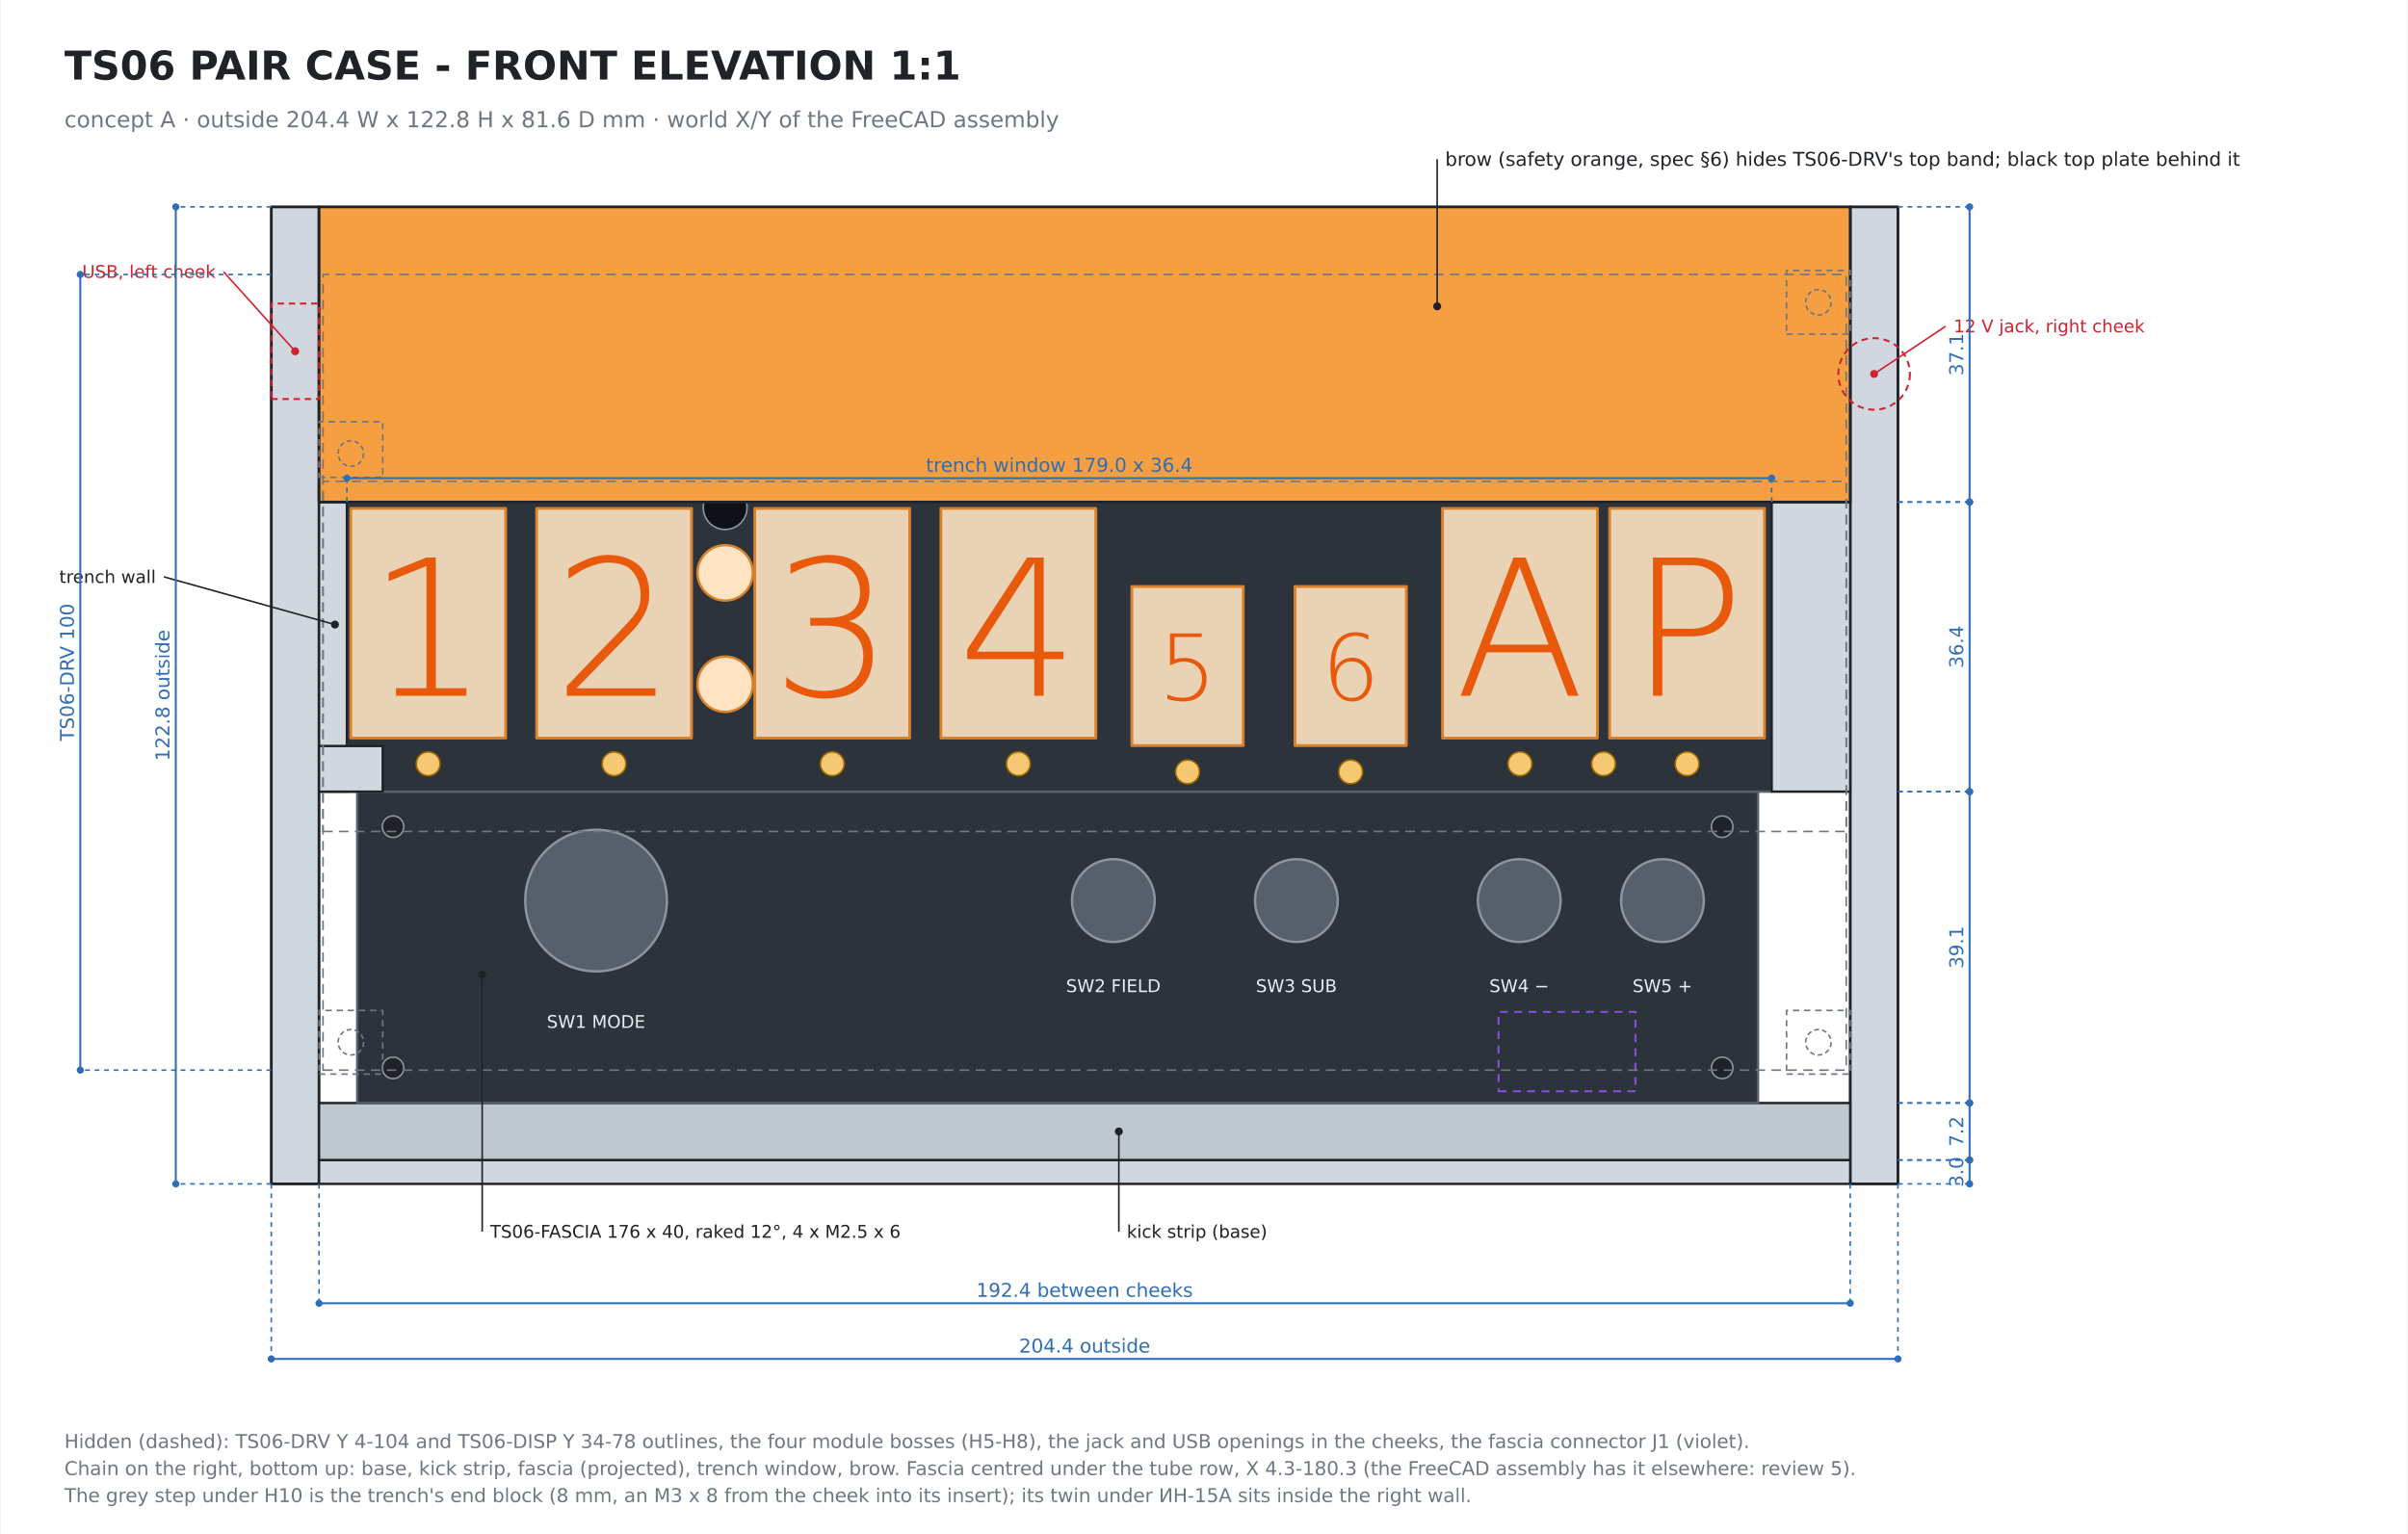
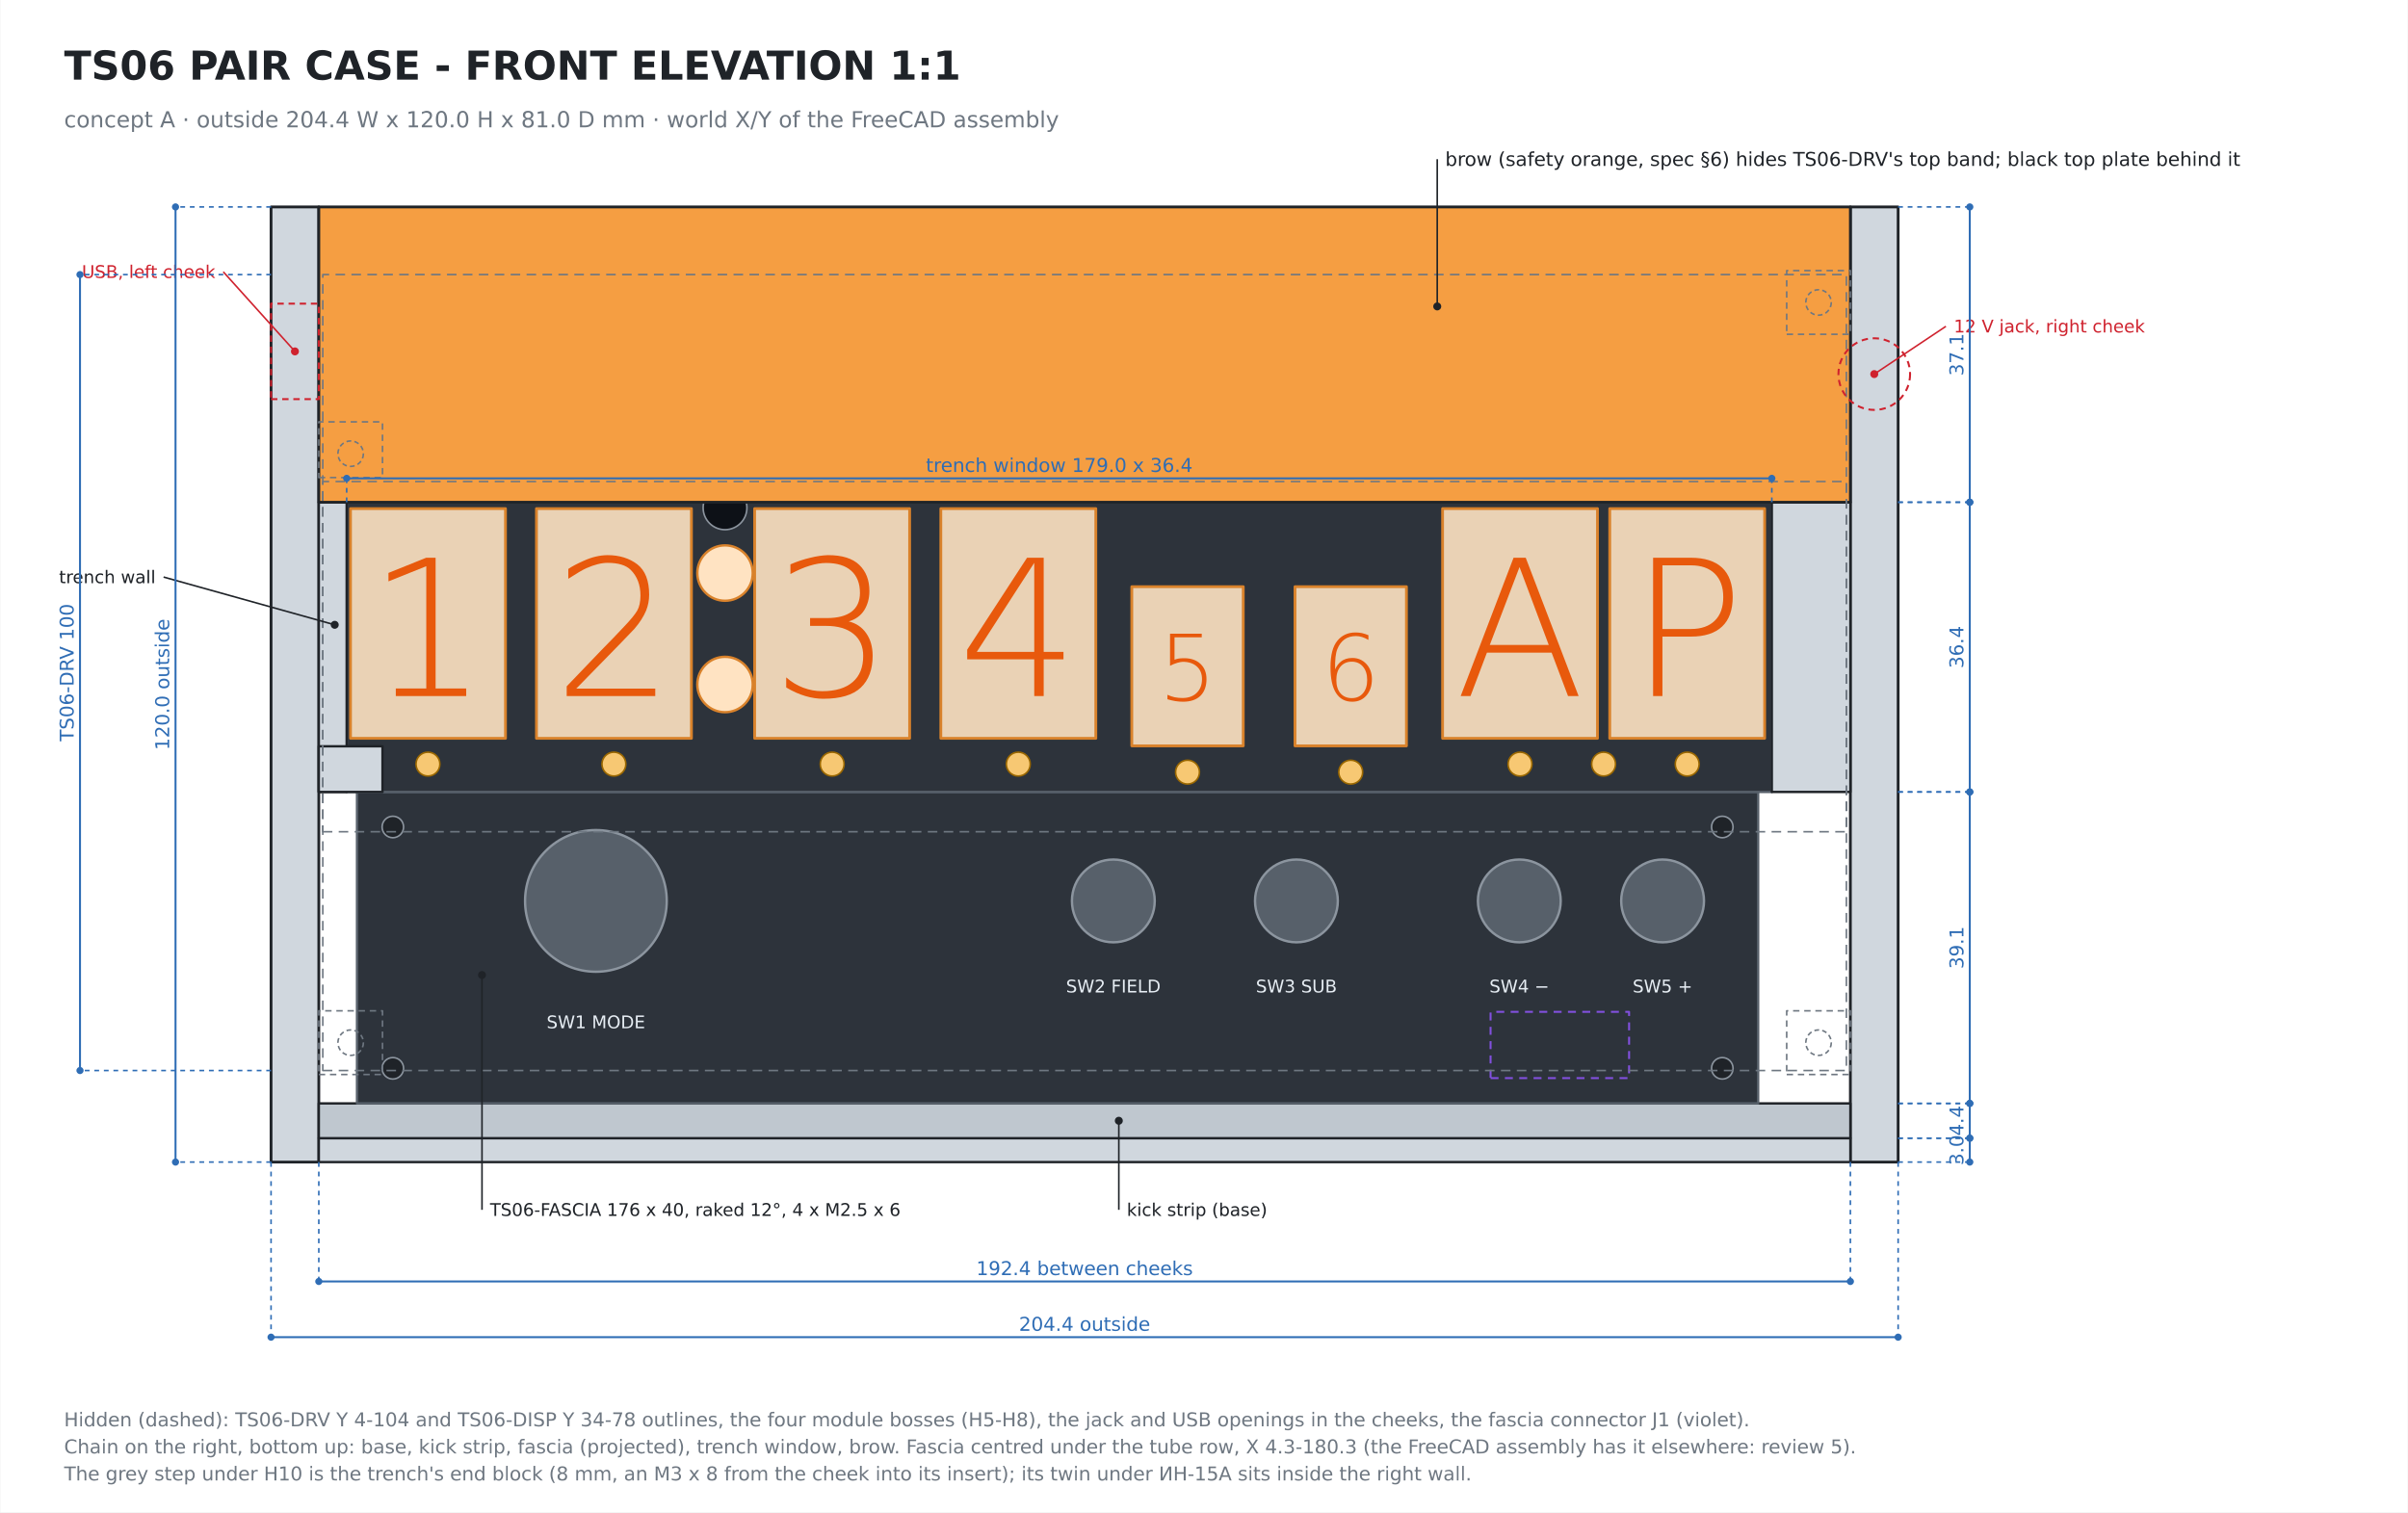
- <svg xmlns="http://www.w3.org/2000/svg" viewBox="0 0 302.4 192.8" width="1210" height="771">
-   <rect x="0" y="0" width="302.4" height="192.8" fill="#FFFFFF" />
+ <svg xmlns="http://www.w3.org/2000/svg" viewBox="0 0 302.4 190.0" width="1210" height="760">
+   <rect x="0" y="0" width="302.4" height="190.0" fill="#FFFFFF" />
  <text x="8" y="10" font-family="DejaVu Sans, Arial, Helvetica, sans-serif" font-size="5" font-weight="700" fill="#1F2328">TS06 PAIR CASE - FRONT ELEVATION  1:1</text>
-   <text x="8" y="16" font-family="DejaVu Sans, Arial, Helvetica, sans-serif" font-size="2.8" fill="#6E7781">concept A · outside 204.4 W x 122.8 H x 81.6 D mm · world X/Y of the FreeCAD assembly</text>
-   <polygon points="34.00,148.80 40.00,148.80 40.00,26.00 34.00,26.00" fill="#D0D7DE" stroke="#1F2328" stroke-width="0.35" stroke-linejoin="round" />
-   <polygon points="232.40,148.80 238.40,148.80 238.40,26.00 232.40,26.00" fill="#D0D7DE" stroke="#1F2328" stroke-width="0.35" stroke-linejoin="round" />
-   <polygon points="40.00,148.80 232.40,148.80 232.40,145.80 40.00,145.80" fill="#D0D7DE" stroke="#1F2328" stroke-width="0.30" stroke-linejoin="round" />
-   <polygon points="40.00,145.80 232.40,145.80 232.40,138.63 40.00,138.63" fill="#BFC7CF" stroke="#1F2328" stroke-width="0.30" stroke-linejoin="round" />
+   <text x="8" y="16" font-family="DejaVu Sans, Arial, Helvetica, sans-serif" font-size="2.8" fill="#6E7781">concept A · outside 204.4 W x 120.0 H x 81.0 D mm · world X/Y of the FreeCAD assembly</text>
+   <polygon points="34.00,146.00 40.00,146.00 40.00,26.00 34.00,26.00" fill="#D0D7DE" stroke="#1F2328" stroke-width="0.35" stroke-linejoin="round" />
+   <polygon points="232.40,146.00 238.40,146.00 238.40,26.00 232.40,26.00" fill="#D0D7DE" stroke="#1F2328" stroke-width="0.35" stroke-linejoin="round" />
+   <polygon points="40.00,146.00 232.40,146.00 232.40,143.00 40.00,143.00" fill="#D0D7DE" stroke="#1F2328" stroke-width="0.30" stroke-linejoin="round" />
+   <polygon points="40.00,143.00 232.40,143.00 232.40,138.63 40.00,138.63" fill="#BFC7CF" stroke="#1F2328" stroke-width="0.30" stroke-linejoin="round" />
  <polygon points="44.80,138.63 220.81,138.63 220.81,99.50 44.80,99.50" fill="#2D333B" stroke="#57606A" stroke-width="0.30" stroke-linejoin="round" />
  <circle cx="74.81" cy="113.19" r="8.90" fill="#57606A" stroke="#8C959F" stroke-width="0.30" />
  <text x="74.81" y="129.19" font-family="DejaVu Sans, Arial, Helvetica, sans-serif" font-size="2.20" fill="#E6EDF3" text-anchor="middle" font-weight="400">SW1 MODE</text>
  <circle cx="139.81" cy="113.19" r="5.20" fill="#57606A" stroke="#8C959F" stroke-width="0.30" />
  <text x="139.81" y="124.69" font-family="DejaVu Sans, Arial, Helvetica, sans-serif" font-size="2.20" fill="#E6EDF3" text-anchor="middle" font-weight="400">SW2 FIELD</text>
  <circle cx="162.81" cy="113.19" r="5.20" fill="#57606A" stroke="#8C959F" stroke-width="0.30" />
  <text x="162.81" y="124.69" font-family="DejaVu Sans, Arial, Helvetica, sans-serif" font-size="2.20" fill="#E6EDF3" text-anchor="middle" font-weight="400">SW3 SUB</text>
  <circle cx="190.81" cy="113.19" r="5.20" fill="#57606A" stroke="#8C959F" stroke-width="0.30" />
  <text x="190.81" y="124.69" font-family="DejaVu Sans, Arial, Helvetica, sans-serif" font-size="2.20" fill="#E6EDF3" text-anchor="middle" font-weight="400">SW4 −</text>
  <circle cx="208.81" cy="113.19" r="5.20" fill="#57606A" stroke="#8C959F" stroke-width="0.30" />
  <text x="208.81" y="124.69" font-family="DejaVu Sans, Arial, Helvetica, sans-serif" font-size="2.20" fill="#E6EDF3" text-anchor="middle" font-weight="400">SW5 +</text>
  <circle cx="49.30" cy="103.90" r="1.35" fill="#1F2328" stroke="#8C959F" stroke-width="0.20" />
  <circle cx="49.30" cy="134.22" r="1.35" fill="#1F2328" stroke="#8C959F" stroke-width="0.20" />
  <circle cx="216.31" cy="103.90" r="1.35" fill="#1F2328" stroke="#8C959F" stroke-width="0.20" />
  <circle cx="216.31" cy="134.22" r="1.35" fill="#1F2328" stroke="#8C959F" stroke-width="0.20" />
-   <polygon points="188.21,137.16 205.41,137.16 205.41,127.18 188.21,127.18" fill="none" stroke="#8250DF" stroke-width="0.25" stroke-linejoin="round" stroke-dasharray="1 0.8" />
+   <polygon points="187.20,135.45 204.60,135.45 204.60,127.13 187.20,127.13" fill="none" stroke="#8250DF" stroke-width="0.25" stroke-linejoin="round" stroke-dasharray="1 0.8" />
  <polygon points="43.50,99.50 222.53,99.50 222.53,63.10 43.50,63.10" fill="#2D333B" stroke="#57606A" stroke-width="0.30" stroke-linejoin="round" />
  <circle cx="53.71" cy="96.00" r="1.50" fill="#F7C873" stroke="#9A6700" stroke-width="0.20" />
  <circle cx="77.07" cy="96.00" r="1.50" fill="#F7C873" stroke="#9A6700" stroke-width="0.20" />
  <circle cx="104.49" cy="96.00" r="1.50" fill="#F7C873" stroke="#9A6700" stroke-width="0.20" />
  <circle cx="127.87" cy="96.00" r="1.50" fill="#F7C873" stroke="#9A6700" stroke-width="0.20" />
  <circle cx="149.13" cy="97.01" r="1.50" fill="#F7C873" stroke="#9A6700" stroke-width="0.20" />
  <circle cx="169.63" cy="97.01" r="1.50" fill="#F7C873" stroke="#9A6700" stroke-width="0.20" />
  <circle cx="190.90" cy="96.00" r="1.50" fill="#F7C873" stroke="#9A6700" stroke-width="0.20" />
  <circle cx="211.90" cy="96.00" r="1.50" fill="#F7C873" stroke="#9A6700" stroke-width="0.20" />
  <circle cx="201.40" cy="96.00" r="1.50" fill="#F7C873" stroke="#9A6700" stroke-width="0.20" />
  <circle cx="91.03" cy="72.00" r="3.48" fill="#FFE3C2" stroke="#D9822B" stroke-width="0.30" />
  <circle cx="91.03" cy="86.00" r="3.48" fill="#FFE3C2" stroke="#D9822B" stroke-width="0.30" />
  <circle cx="91.03" cy="63.80" r="2.75" fill="#0D1117" stroke="#8C959F" stroke-width="0.20" />
  <polygon points="43.98,92.76 63.45,92.76 63.45,63.90 43.98,63.90" fill="#FFE3C2" stroke="#D9822B" stroke-width="0.35" stroke-linejoin="round" fill-opacity="0.9" />
  <text x="53.71" y="87.45" font-family="DejaVu Sans, Arial, Helvetica, sans-serif" font-size="23.85" fill="#E8590C" text-anchor="middle" font-weight="300">1</text>
  <polygon points="67.34,92.76 86.81,92.76 86.81,63.90 67.34,63.90" fill="#FFE3C2" stroke="#D9822B" stroke-width="0.35" stroke-linejoin="round" fill-opacity="0.9" />
  <text x="77.07" y="87.45" font-family="DejaVu Sans, Arial, Helvetica, sans-serif" font-size="23.85" fill="#E8590C" text-anchor="middle" font-weight="300">2</text>
  <polygon points="94.75,92.76 114.22,92.76 114.22,63.90 94.75,63.90" fill="#FFE3C2" stroke="#D9822B" stroke-width="0.35" stroke-linejoin="round" fill-opacity="0.9" />
  <text x="104.49" y="87.45" font-family="DejaVu Sans, Arial, Helvetica, sans-serif" font-size="23.85" fill="#E8590C" text-anchor="middle" font-weight="300">3</text>
  <polygon points="118.14,92.76 137.61,92.76 137.61,63.90 118.14,63.90" fill="#FFE3C2" stroke="#D9822B" stroke-width="0.35" stroke-linejoin="round" fill-opacity="0.9" />
  <text x="127.87" y="87.45" font-family="DejaVu Sans, Arial, Helvetica, sans-serif" font-size="23.85" fill="#E8590C" text-anchor="middle" font-weight="300">4</text>
  <polygon points="142.13,93.71 156.13,93.71 156.13,73.71 142.13,73.71" fill="#FFE3C2" stroke="#D9822B" stroke-width="0.35" stroke-linejoin="round" fill-opacity="0.9" />
  <text x="149.13" y="88.01" font-family="DejaVu Sans, Arial, Helvetica, sans-serif" font-size="11.52" fill="#E8590C" text-anchor="middle" font-weight="300">5</text>
  <polygon points="162.63,93.71 176.63,93.71 176.63,73.71 162.63,73.71" fill="#FFE3C2" stroke="#D9822B" stroke-width="0.35" stroke-linejoin="round" fill-opacity="0.9" />
  <text x="169.63" y="88.01" font-family="DejaVu Sans, Arial, Helvetica, sans-serif" font-size="11.52" fill="#E8590C" text-anchor="middle" font-weight="300">6</text>
  <polygon points="181.17,92.76 200.63,92.76 200.63,63.90 181.17,63.90" fill="#FFE3C2" stroke="#D9822B" stroke-width="0.35" stroke-linejoin="round" fill-opacity="0.9" />
  <text x="190.90" y="87.45" font-family="DejaVu Sans, Arial, Helvetica, sans-serif" font-size="23.85" fill="#E8590C" text-anchor="middle" font-weight="300">A</text>
  <polygon points="202.17,92.76 221.63,92.76 221.63,63.90 202.17,63.90" fill="#FFE3C2" stroke="#D9822B" stroke-width="0.35" stroke-linejoin="round" fill-opacity="0.9" />
  <text x="211.90" y="87.45" font-family="DejaVu Sans, Arial, Helvetica, sans-serif" font-size="23.85" fill="#E8590C" text-anchor="middle" font-weight="300">P</text>
  <polygon points="40.00,99.50 43.50,99.50 43.50,63.10 40.00,63.10" fill="#D0D7DE" stroke="#1F2328" stroke-width="0.30" stroke-linejoin="round" />
  <polygon points="222.53,99.50 232.40,99.50 232.40,63.10 222.53,63.10" fill="#D0D7DE" stroke="#1F2328" stroke-width="0.30" stroke-linejoin="round" />
  <polygon points="40.00,99.50 48.00,99.50 48.00,93.76 40.00,93.76" fill="#D0D7DE" stroke="#1F2328" stroke-width="0.30" stroke-linejoin="round" />
  <polygon points="40.00,63.10 232.40,63.10 232.40,26.00 40.00,26.00" fill="#F59E42" stroke="#1F2328" stroke-width="0.35" stroke-linejoin="round" />
  <polygon points="40.50,134.50 231.90,134.50 231.90,34.50 40.50,34.50" fill="none" stroke="#6E7781" stroke-width="0.20" stroke-linejoin="round" stroke-dasharray="1.2 0.8" />
  <polygon points="40.50,104.50 231.90,104.50 231.90,60.50 40.50,60.50" fill="none" stroke="#6E7781" stroke-width="0.20" stroke-linejoin="round" stroke-dasharray="1.2 0.8" />
  <polygon points="224.40,135.00 232.40,135.00 232.40,127.00 224.40,127.00" fill="none" stroke="#6E7781" stroke-width="0.20" stroke-linejoin="round" stroke-dasharray="0.8 0.6" />
  <circle cx="228.40" cy="131.00" r="1.60" fill="none" stroke="#6E7781" stroke-width="0.20" stroke-dasharray="0.6 0.4" />
  <polygon points="40.00,135.00 48.00,135.00 48.00,127.00 40.00,127.00" fill="none" stroke="#6E7781" stroke-width="0.20" stroke-linejoin="round" stroke-dasharray="0.8 0.6" />
  <circle cx="44.00" cy="131.00" r="1.60" fill="none" stroke="#6E7781" stroke-width="0.20" stroke-dasharray="0.6 0.4" />
  <polygon points="224.40,42.00 232.40,42.00 232.40,34.00 224.40,34.00" fill="none" stroke="#6E7781" stroke-width="0.20" stroke-linejoin="round" stroke-dasharray="0.8 0.6" />
  <circle cx="228.40" cy="38.00" r="1.60" fill="none" stroke="#6E7781" stroke-width="0.20" stroke-dasharray="0.6 0.4" />
  <polygon points="40.00,60.00 48.00,60.00 48.00,53.00 40.00,53.00" fill="none" stroke="#6E7781" stroke-width="0.20" stroke-linejoin="round" stroke-dasharray="0.8 0.6" />
  <circle cx="44.00" cy="57.00" r="1.60" fill="none" stroke="#6E7781" stroke-width="0.20" stroke-dasharray="0.6 0.4" />
  <circle cx="235.40" cy="47.00" r="4.50" fill="none" stroke="#CF222E" stroke-width="0.25" stroke-dasharray="0.8 0.6" />
  <polygon points="34.00,50.15 40.00,50.15 40.00,38.15 34.00,38.15" fill="none" stroke="#CF222E" stroke-width="0.25" stroke-linejoin="round" stroke-dasharray="0.8 0.6" />
  <polyline points="235.40,47.00 244.40,41.00" fill="none" stroke="#CF222E" stroke-width="0.2" />
  <circle cx="235.40" cy="47.00" r="0.5" fill="#CF222E" />
  <text x="245.40" y="41.77" font-family="DejaVu Sans, Arial, Helvetica, sans-serif" font-size="2.20" fill="#CF222E" text-anchor="start" font-weight="400">12 V jack, right cheek</text>
  <polyline points="37.00,44.15 28.00,34.15" fill="none" stroke="#CF222E" stroke-width="0.2" />
  <circle cx="37.00" cy="44.15" r="0.5" fill="#CF222E" />
  <text x="27.00" y="34.92" font-family="DejaVu Sans, Arial, Helvetica, sans-serif" font-size="2.20" fill="#CF222E" text-anchor="end" font-weight="400">USB, left cheek</text>
  <polyline points="180.50,38.50 180.50,20.00" fill="none" stroke="#1F2328" stroke-width="0.2" />
  <circle cx="180.50" cy="38.50" r="0.5" fill="#1F2328" />
  <text x="181.50" y="20.84" font-family="DejaVu Sans, Arial, Helvetica, sans-serif" font-size="2.40" fill="#1F2328" text-anchor="start" font-weight="400">brow (safety orange, spec §6) hides TS06-DRV's top band; black top plate behind it</text>
  <polyline points="42.00,78.50 20.50,72.50" fill="none" stroke="#1F2328" stroke-width="0.2" />
  <circle cx="42.00" cy="78.50" r="0.5" fill="#1F2328" />
  <text x="19.50" y="73.27" font-family="DejaVu Sans, Arial, Helvetica, sans-serif" font-size="2.20" fill="#1F2328" text-anchor="end" font-weight="400">trench wall</text>
-   <polyline points="60.50,122.50 60.50,154.80" fill="none" stroke="#1F2328" stroke-width="0.2" />
+   <polyline points="60.50,122.50 60.50,152.00" fill="none" stroke="#1F2328" stroke-width="0.2" />
  <circle cx="60.50" cy="122.50" r="0.5" fill="#1F2328" />
-   <text x="61.50" y="155.57" font-family="DejaVu Sans, Arial, Helvetica, sans-serif" font-size="2.20" fill="#1F2328" text-anchor="start" font-weight="400">TS06-FASCIA 176 x 40, raked 12°, 4 x M2.5 x 6</text>
-   <polyline points="140.50,142.21 140.50,154.80" fill="none" stroke="#1F2328" stroke-width="0.2" />
-   <circle cx="140.50" cy="142.21" r="0.5" fill="#1F2328" />
-   <text x="141.50" y="155.57" font-family="DejaVu Sans, Arial, Helvetica, sans-serif" font-size="2.20" fill="#1F2328" text-anchor="start" font-weight="400">kick strip (base)</text>
-   <line x1="34.00" y1="148.80" x2="34.00" y2="170.80" stroke="#2F6DB5" stroke-width="0.20" stroke-dasharray="0.6 0.6" />
-   <line x1="238.40" y1="148.80" x2="238.40" y2="170.80" stroke="#2F6DB5" stroke-width="0.20" stroke-dasharray="0.6 0.6" />
-   <line x1="34.00" y1="170.80" x2="238.40" y2="170.80" stroke="#2F6DB5" stroke-width="0.25" />
-   <circle cx="34.00" cy="170.80" r="0.45" fill="#2F6DB5" />
-   <circle cx="238.40" cy="170.80" r="0.45" fill="#2F6DB5" />
-   <text x="136.20" y="170.00" font-family="DejaVu Sans, Arial, Helvetica, sans-serif" font-size="2.40" fill="#2F6DB5" text-anchor="middle" font-weight="400">204.4 outside</text>
-   <line x1="40.00" y1="148.80" x2="40.00" y2="163.80" stroke="#2F6DB5" stroke-width="0.20" stroke-dasharray="0.6 0.6" />
-   <line x1="232.40" y1="148.80" x2="232.40" y2="163.80" stroke="#2F6DB5" stroke-width="0.20" stroke-dasharray="0.6 0.6" />
-   <line x1="40.00" y1="163.80" x2="232.40" y2="163.80" stroke="#2F6DB5" stroke-width="0.25" />
-   <circle cx="40.00" cy="163.80" r="0.45" fill="#2F6DB5" />
-   <circle cx="232.40" cy="163.80" r="0.45" fill="#2F6DB5" />
-   <text x="136.20" y="163.00" font-family="DejaVu Sans, Arial, Helvetica, sans-serif" font-size="2.40" fill="#2F6DB5" text-anchor="middle" font-weight="400">192.4 between cheeks</text>
+   <text x="61.50" y="152.77" font-family="DejaVu Sans, Arial, Helvetica, sans-serif" font-size="2.20" fill="#1F2328" text-anchor="start" font-weight="400">TS06-FASCIA 176 x 40, raked 12°, 4 x M2.5 x 6</text>
+   <polyline points="140.50,140.81 140.50,152.00" fill="none" stroke="#1F2328" stroke-width="0.2" />
+   <circle cx="140.50" cy="140.81" r="0.5" fill="#1F2328" />
+   <text x="141.50" y="152.77" font-family="DejaVu Sans, Arial, Helvetica, sans-serif" font-size="2.20" fill="#1F2328" text-anchor="start" font-weight="400">kick strip (base)</text>
+   <line x1="34.00" y1="146.00" x2="34.00" y2="168.00" stroke="#2F6DB5" stroke-width="0.20" stroke-dasharray="0.6 0.6" />
+   <line x1="238.40" y1="146.00" x2="238.40" y2="168.00" stroke="#2F6DB5" stroke-width="0.20" stroke-dasharray="0.6 0.6" />
+   <line x1="34.00" y1="168.00" x2="238.40" y2="168.00" stroke="#2F6DB5" stroke-width="0.25" />
+   <circle cx="34.00" cy="168.00" r="0.45" fill="#2F6DB5" />
+   <circle cx="238.40" cy="168.00" r="0.45" fill="#2F6DB5" />
+   <text x="136.20" y="167.20" font-family="DejaVu Sans, Arial, Helvetica, sans-serif" font-size="2.40" fill="#2F6DB5" text-anchor="middle" font-weight="400">204.4 outside</text>
+   <line x1="40.00" y1="146.00" x2="40.00" y2="161.00" stroke="#2F6DB5" stroke-width="0.20" stroke-dasharray="0.6 0.6" />
+   <line x1="232.40" y1="146.00" x2="232.40" y2="161.00" stroke="#2F6DB5" stroke-width="0.20" stroke-dasharray="0.6 0.6" />
+   <line x1="40.00" y1="161.00" x2="232.40" y2="161.00" stroke="#2F6DB5" stroke-width="0.25" />
+   <circle cx="40.00" cy="161.00" r="0.45" fill="#2F6DB5" />
+   <circle cx="232.40" cy="161.00" r="0.45" fill="#2F6DB5" />
+   <text x="136.20" y="160.20" font-family="DejaVu Sans, Arial, Helvetica, sans-serif" font-size="2.40" fill="#2F6DB5" text-anchor="middle" font-weight="400">192.4 between cheeks</text>
  <line x1="43.50" y1="63.10" x2="43.50" y2="60.10" stroke="#2F6DB5" stroke-width="0.20" stroke-dasharray="0.6 0.6" />
  <line x1="222.53" y1="63.10" x2="222.53" y2="60.10" stroke="#2F6DB5" stroke-width="0.20" stroke-dasharray="0.6 0.6" />
  <line x1="43.50" y1="60.10" x2="222.53" y2="60.10" stroke="#2F6DB5" stroke-width="0.25" />
  <circle cx="43.50" cy="60.10" r="0.45" fill="#2F6DB5" />
  <circle cx="222.53" cy="60.10" r="0.45" fill="#2F6DB5" />
  <text x="133.02" y="59.30" font-family="DejaVu Sans, Arial, Helvetica, sans-serif" font-size="2.40" fill="#2F6DB5" text-anchor="middle" font-weight="400">trench window 179.0 x 36.4</text>
-   <line x1="238.40" y1="148.80" x2="247.40" y2="148.80" stroke="#2F6DB5" stroke-width="0.20" stroke-dasharray="0.6 0.6" />
-   <line x1="238.40" y1="145.80" x2="247.40" y2="145.80" stroke="#2F6DB5" stroke-width="0.20" stroke-dasharray="0.6 0.6" />
-   <line x1="247.40" y1="148.80" x2="247.40" y2="145.80" stroke="#2F6DB5" stroke-width="0.25" />
-   <circle cx="247.40" cy="148.80" r="0.45" fill="#2F6DB5" />
-   <circle cx="247.40" cy="145.80" r="0.45" fill="#2F6DB5" />
-   <text x="246.60" y="147.30" font-family="DejaVu Sans, Arial, Helvetica, sans-serif" font-size="2.40" fill="#2F6DB5" text-anchor="middle" font-weight="400" transform="rotate(-90 246.60 147.30)">3.0</text>
-   <line x1="238.40" y1="145.80" x2="247.40" y2="145.80" stroke="#2F6DB5" stroke-width="0.20" stroke-dasharray="0.6 0.6" />
+   <line x1="238.40" y1="146.00" x2="247.40" y2="146.00" stroke="#2F6DB5" stroke-width="0.20" stroke-dasharray="0.6 0.6" />
+   <line x1="238.40" y1="143.00" x2="247.40" y2="143.00" stroke="#2F6DB5" stroke-width="0.20" stroke-dasharray="0.6 0.6" />
+   <line x1="247.40" y1="146.00" x2="247.40" y2="143.00" stroke="#2F6DB5" stroke-width="0.25" />
+   <circle cx="247.40" cy="146.00" r="0.45" fill="#2F6DB5" />
+   <circle cx="247.40" cy="143.00" r="0.45" fill="#2F6DB5" />
+   <text x="246.60" y="144.50" font-family="DejaVu Sans, Arial, Helvetica, sans-serif" font-size="2.40" fill="#2F6DB5" text-anchor="middle" font-weight="400" transform="rotate(-90 246.60 144.50)">3.0</text>
+   <line x1="238.40" y1="143.00" x2="247.40" y2="143.00" stroke="#2F6DB5" stroke-width="0.20" stroke-dasharray="0.6 0.6" />
  <line x1="238.40" y1="138.63" x2="247.40" y2="138.63" stroke="#2F6DB5" stroke-width="0.20" stroke-dasharray="0.6 0.6" />
-   <line x1="247.40" y1="145.80" x2="247.40" y2="138.63" stroke="#2F6DB5" stroke-width="0.25" />
-   <circle cx="247.40" cy="145.80" r="0.45" fill="#2F6DB5" />
+   <line x1="247.40" y1="143.00" x2="247.40" y2="138.63" stroke="#2F6DB5" stroke-width="0.25" />
+   <circle cx="247.40" cy="143.00" r="0.45" fill="#2F6DB5" />
  <circle cx="247.40" cy="138.63" r="0.45" fill="#2F6DB5" />
-   <text x="246.60" y="142.21" font-family="DejaVu Sans, Arial, Helvetica, sans-serif" font-size="2.40" fill="#2F6DB5" text-anchor="middle" font-weight="400" transform="rotate(-90 246.60 142.21)">7.2</text>
+   <text x="246.60" y="140.81" font-family="DejaVu Sans, Arial, Helvetica, sans-serif" font-size="2.40" fill="#2F6DB5" text-anchor="middle" font-weight="400" transform="rotate(-90 246.60 140.81)">4.4</text>
  <line x1="238.40" y1="138.63" x2="247.40" y2="138.63" stroke="#2F6DB5" stroke-width="0.20" stroke-dasharray="0.6 0.6" />
  <line x1="238.40" y1="99.50" x2="247.40" y2="99.50" stroke="#2F6DB5" stroke-width="0.20" stroke-dasharray="0.6 0.6" />
  <line x1="247.40" y1="138.63" x2="247.40" y2="99.50" stroke="#2F6DB5" stroke-width="0.25" />
  <circle cx="247.40" cy="138.63" r="0.45" fill="#2F6DB5" />
  <circle cx="247.40" cy="99.50" r="0.45" fill="#2F6DB5" />
  <text x="246.60" y="119.06" font-family="DejaVu Sans, Arial, Helvetica, sans-serif" font-size="2.40" fill="#2F6DB5" text-anchor="middle" font-weight="400" transform="rotate(-90 246.60 119.06)">39.1</text>
  <line x1="238.40" y1="99.50" x2="247.40" y2="99.50" stroke="#2F6DB5" stroke-width="0.20" stroke-dasharray="0.6 0.6" />
  <line x1="238.40" y1="63.10" x2="247.40" y2="63.10" stroke="#2F6DB5" stroke-width="0.20" stroke-dasharray="0.6 0.6" />
  <line x1="247.40" y1="99.50" x2="247.40" y2="63.10" stroke="#2F6DB5" stroke-width="0.25" />
  <circle cx="247.40" cy="99.50" r="0.45" fill="#2F6DB5" />
  <circle cx="247.40" cy="63.10" r="0.45" fill="#2F6DB5" />
  <text x="246.60" y="81.30" font-family="DejaVu Sans, Arial, Helvetica, sans-serif" font-size="2.40" fill="#2F6DB5" text-anchor="middle" font-weight="400" transform="rotate(-90 246.60 81.30)">36.4</text>
  <line x1="238.40" y1="63.10" x2="247.40" y2="63.10" stroke="#2F6DB5" stroke-width="0.20" stroke-dasharray="0.6 0.6" />
  <line x1="238.40" y1="26.00" x2="247.40" y2="26.00" stroke="#2F6DB5" stroke-width="0.20" stroke-dasharray="0.6 0.6" />
  <line x1="247.40" y1="63.10" x2="247.40" y2="26.00" stroke="#2F6DB5" stroke-width="0.25" />
  <circle cx="247.40" cy="63.10" r="0.45" fill="#2F6DB5" />
  <circle cx="247.40" cy="26.00" r="0.45" fill="#2F6DB5" />
  <text x="246.60" y="44.55" font-family="DejaVu Sans, Arial, Helvetica, sans-serif" font-size="2.40" fill="#2F6DB5" text-anchor="middle" font-weight="400" transform="rotate(-90 246.60 44.55)">37.1</text>
-   <line x1="34.00" y1="148.80" x2="22.00" y2="148.80" stroke="#2F6DB5" stroke-width="0.20" stroke-dasharray="0.6 0.6" />
+   <line x1="34.00" y1="146.00" x2="22.00" y2="146.00" stroke="#2F6DB5" stroke-width="0.20" stroke-dasharray="0.6 0.6" />
  <line x1="34.00" y1="26.00" x2="22.00" y2="26.00" stroke="#2F6DB5" stroke-width="0.20" stroke-dasharray="0.6 0.6" />
-   <line x1="22.00" y1="148.80" x2="22.00" y2="26.00" stroke="#2F6DB5" stroke-width="0.25" />
-   <circle cx="22.00" cy="148.80" r="0.45" fill="#2F6DB5" />
+   <line x1="22.00" y1="146.00" x2="22.00" y2="26.00" stroke="#2F6DB5" stroke-width="0.25" />
+   <circle cx="22.00" cy="146.00" r="0.45" fill="#2F6DB5" />
  <circle cx="22.00" cy="26.00" r="0.45" fill="#2F6DB5" />
-   <text x="21.20" y="87.40" font-family="DejaVu Sans, Arial, Helvetica, sans-serif" font-size="2.40" fill="#2F6DB5" text-anchor="middle" font-weight="400" transform="rotate(-90 21.20 87.40)">122.8 outside</text>
+   <text x="21.20" y="86.00" font-family="DejaVu Sans, Arial, Helvetica, sans-serif" font-size="2.40" fill="#2F6DB5" text-anchor="middle" font-weight="400" transform="rotate(-90 21.20 86.00)">120.0 outside</text>
  <line x1="34.00" y1="134.50" x2="10.00" y2="134.50" stroke="#2F6DB5" stroke-width="0.20" stroke-dasharray="0.6 0.6" />
  <line x1="34.00" y1="34.50" x2="10.00" y2="34.50" stroke="#2F6DB5" stroke-width="0.20" stroke-dasharray="0.6 0.6" />
  <line x1="10.00" y1="134.50" x2="10.00" y2="34.50" stroke="#2F6DB5" stroke-width="0.25" />
  <circle cx="10.00" cy="134.50" r="0.45" fill="#2F6DB5" />
  <circle cx="10.00" cy="34.50" r="0.45" fill="#2F6DB5" />
  <text x="9.20" y="84.50" font-family="DejaVu Sans, Arial, Helvetica, sans-serif" font-size="2.40" fill="#2F6DB5" text-anchor="middle" font-weight="400" transform="rotate(-90 9.20 84.50)">TS06-DRV 100</text>
-   <text x="8" y="182.0" font-family="DejaVu Sans, Arial, Helvetica, sans-serif" font-size="2.4" fill="#6E7781">Hidden (dashed): TS06-DRV Y 4-104 and TS06-DISP Y 34-78 outlines, the four module bosses (H5-H8), the jack and USB openings in the cheeks, the fascia connector J1 (violet).</text>
-   <text x="8" y="185.4" font-family="DejaVu Sans, Arial, Helvetica, sans-serif" font-size="2.4" fill="#6E7781">Chain on the right, bottom up: base, kick strip, fascia (projected), trench window, brow. Fascia centred under the tube row, X 4.3-180.3 (the FreeCAD assembly has it elsewhere: review 5).</text>
-   <text x="8" y="188.8" font-family="DejaVu Sans, Arial, Helvetica, sans-serif" font-size="2.4" fill="#6E7781">The grey step under H10 is the trench's end block (8 mm, an M3 x 8 from the cheek into its insert); its twin under ИН-15А sits inside the right wall.</text>
+   <text x="8" y="179.2" font-family="DejaVu Sans, Arial, Helvetica, sans-serif" font-size="2.4" fill="#6E7781">Hidden (dashed): TS06-DRV Y 4-104 and TS06-DISP Y 34-78 outlines, the four module bosses (H5-H8), the jack and USB openings in the cheeks, the fascia connector J1 (violet).</text>
+   <text x="8" y="182.6" font-family="DejaVu Sans, Arial, Helvetica, sans-serif" font-size="2.4" fill="#6E7781">Chain on the right, bottom up: base, kick strip, fascia (projected), trench window, brow. Fascia centred under the tube row, X 4.3-180.3 (the FreeCAD assembly has it elsewhere: review 5).</text>
+   <text x="8" y="186.0" font-family="DejaVu Sans, Arial, Helvetica, sans-serif" font-size="2.4" fill="#6E7781">The grey step under H10 is the trench's end block (8 mm, an M3 x 8 from the cheek into its insert); its twin under ИН-15А sits inside the right wall.</text>
</svg>
